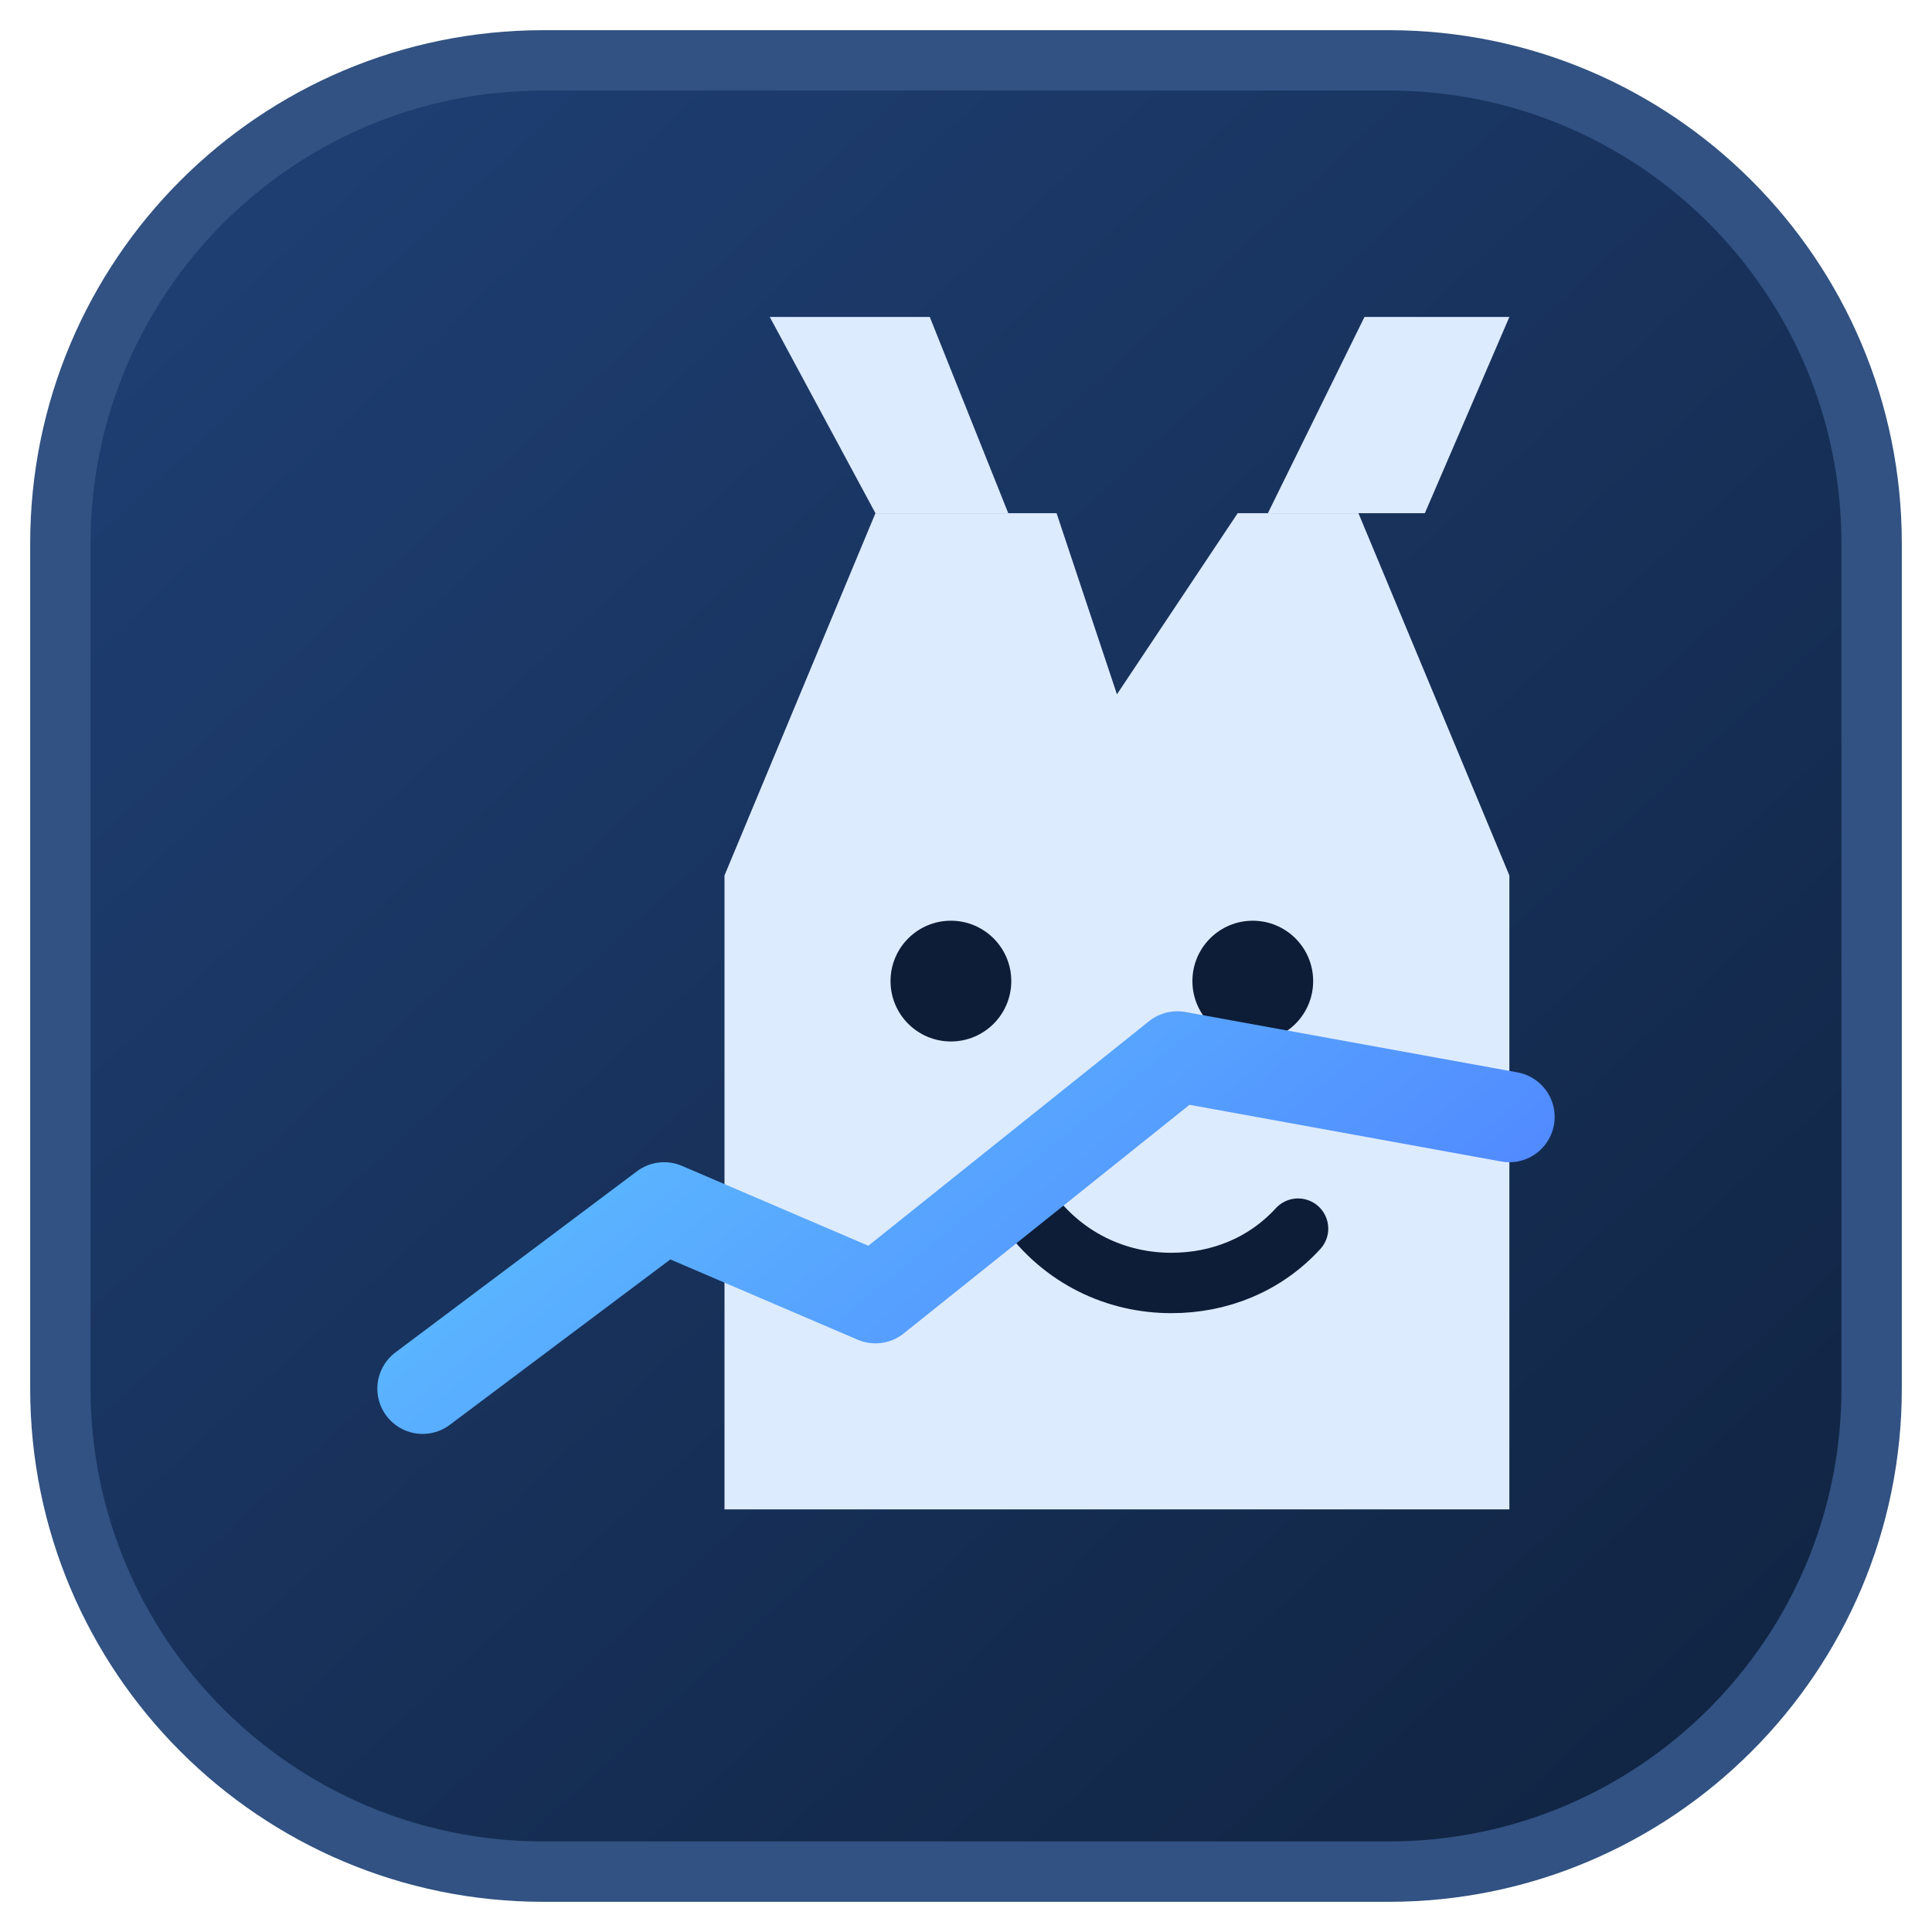
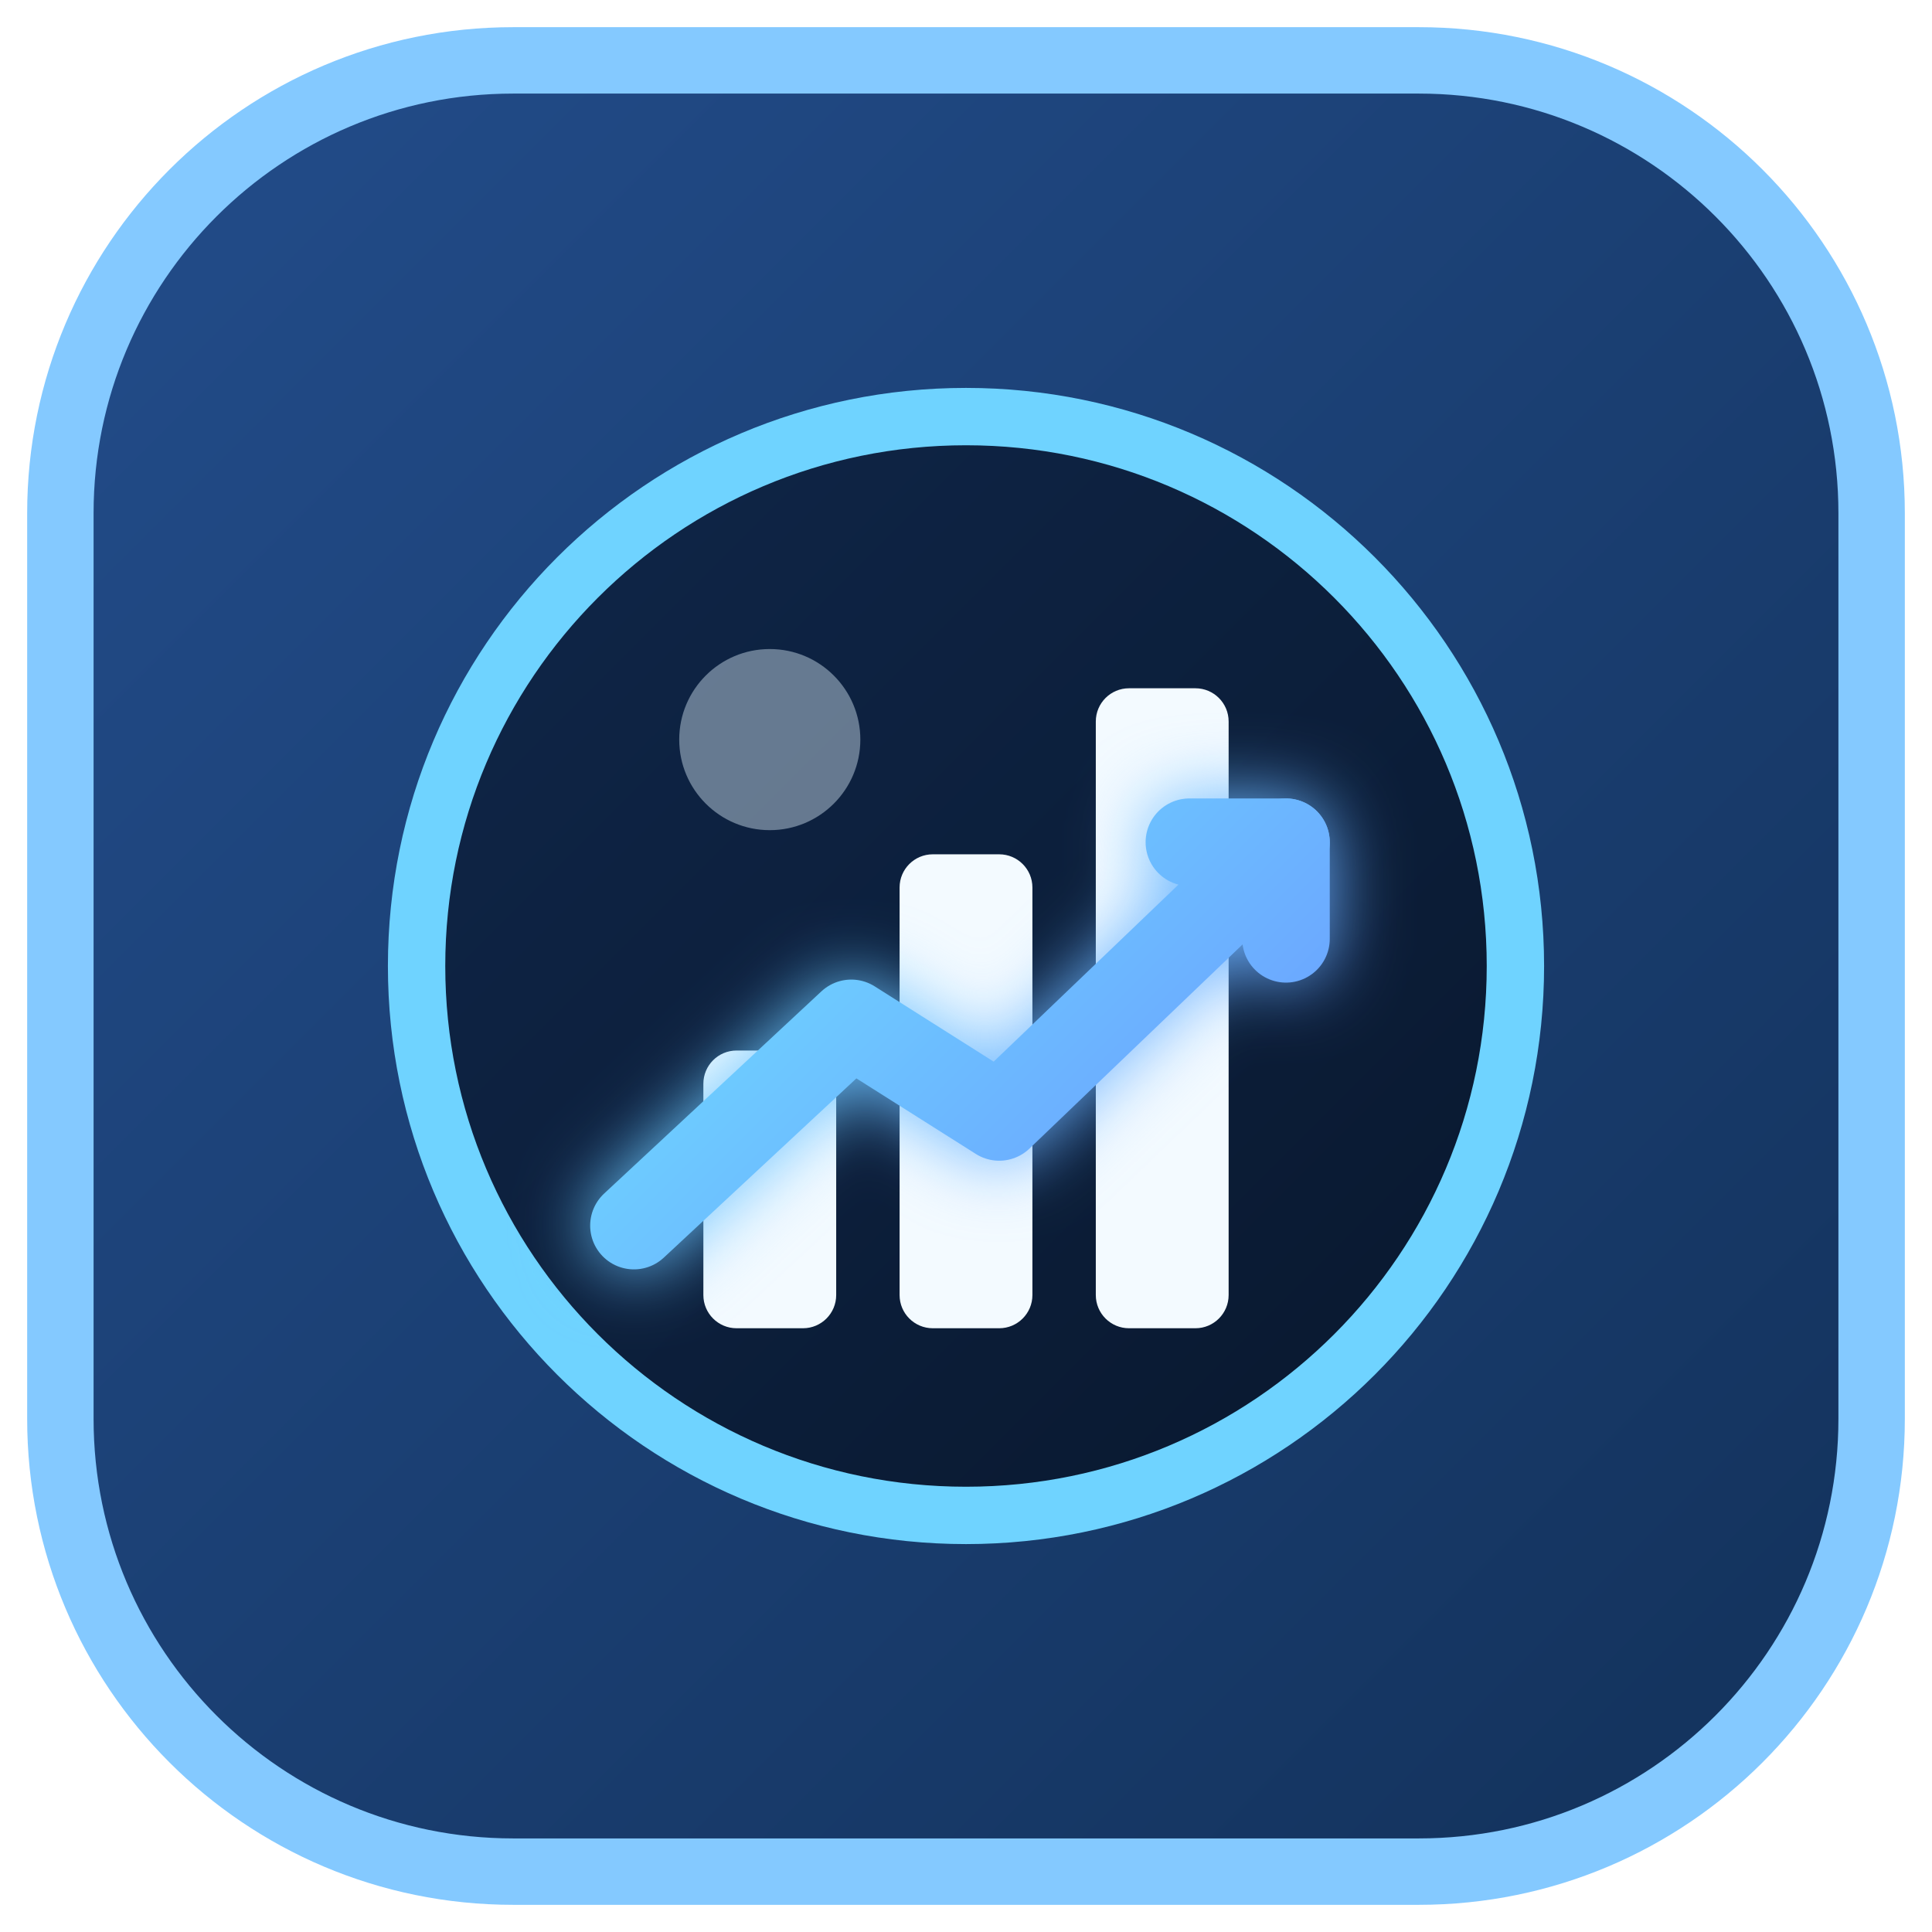
<svg xmlns="http://www.w3.org/2000/svg" width="64" height="64" viewBox="0 0 64 64" fill="none">
  <defs>
-     <linearGradient id="bg" x1="8" y1="6" x2="56" y2="58" gradientUnits="userSpaceOnUse">
-       <stop offset="0" stop-color="#1E3E72" />
-       <stop offset="1" stop-color="#112544" />
+     <linearGradient id="panel" x1="8" y1="8" x2="56" y2="56" gradientUnits="userSpaceOnUse">
+       <stop offset="0" stop-color="#214A86" />
+       <stop offset="1" stop-color="#14345F" />
    </linearGradient>
-     <linearGradient id="edge" x1="16" y1="12" x2="47" y2="50" gradientUnits="userSpaceOnUse">
-       <stop offset="0" stop-color="#66E8FF" />
-       <stop offset="1" stop-color="#4E7CFF" />
+     <linearGradient id="core" x1="20" y1="20" x2="44" y2="44" gradientUnits="userSpaceOnUse">
+       <stop offset="0" stop-color="#0E2445" />
+       <stop offset="1" stop-color="#0A1A32" />
    </linearGradient>
+     <linearGradient id="accent" x1="20" y1="20" x2="45" y2="45" gradientUnits="userSpaceOnUse">
+       <stop offset="0" stop-color="#6FF2FF" />
+       <stop offset="1" stop-color="#6A8CFF" />
+     </linearGradient>
+     <filter id="glow" x="14" y="20" width="34" height="26" filterUnits="userSpaceOnUse" color-interpolation-filters="sRGB">
+       <feGaussianBlur stdDeviation="1.2" result="blur" />
+       <feMerge>
+         <feMergeNode in="blur" />
+         <feMergeNode in="SourceGraphic" />
+       </feMerge>
+     </filter>
  </defs>
-   <rect x="2" y="2" width="60" height="60" rx="16" fill="url(#bg)" stroke="#315282" stroke-width="2" />
-   <path d="M24 50V29L29 17H35L37 23L41 17H45L50 29V50H24Z" fill="#DDEBFF" />
-   <path d="M29 17L25.5 10.5H30.8L33.4 17H29Z" fill="#DDEBFF" />
-   <path d="M42 17L45.2 10.5H50L47.2 17H42Z" fill="#DDEBFF" />
-   <rect x="29.5" y="30.5" width="4" height="4" rx="2" fill="#0D1D37" />
-   <rect x="39.5" y="30.5" width="4" height="4" rx="2" fill="#0D1D37" />
-   <path d="M34 40C35.2 41.7 37 42.5 38.8 42.5C40.4 42.5 41.9 41.9 43 40.7" stroke="#0D1D37" stroke-width="2" stroke-linecap="round" />
-   <path d="M14 46L22 40L29 43L39 35L50 37" stroke="url(#edge)" stroke-width="3" stroke-linecap="round" stroke-linejoin="round" />
+   <rect x="2" y="2" width="60" height="60" rx="15" fill="url(#panel)" stroke="#84C9FF" stroke-width="2.2" />
+   <circle cx="32" cy="32" r="18.2" fill="url(#core)" stroke="#6FD3FF" stroke-width="1.9" />
+   <circle cx="25.5" cy="24.5" r="3" fill="#DFF2FF" opacity="0.42" />
+   <rect x="23.3" y="34.8" width="4.4" height="9.2" rx="1.1" fill="#F3FAFF" />
+   <rect x="29.8" y="28.3" width="4.4" height="15.7" rx="1.1" fill="#F3FAFF" />
+   <rect x="36.3" y="22.8" width="4.4" height="21.2" rx="1.1" fill="#F3FAFF" />
+   <g filter="url(#glow)">
+     <path d="M21 40.6L28.2 33.9L33.1 37L42.6 27.9" stroke="url(#accent)" stroke-width="2.9" stroke-linecap="round" stroke-linejoin="round" />
+     <path d="M42.6 27.9H39.4M42.6 27.9V31.1" stroke="url(#accent)" stroke-width="2.9" stroke-linecap="round" stroke-linejoin="round" />
+   </g>
</svg>
